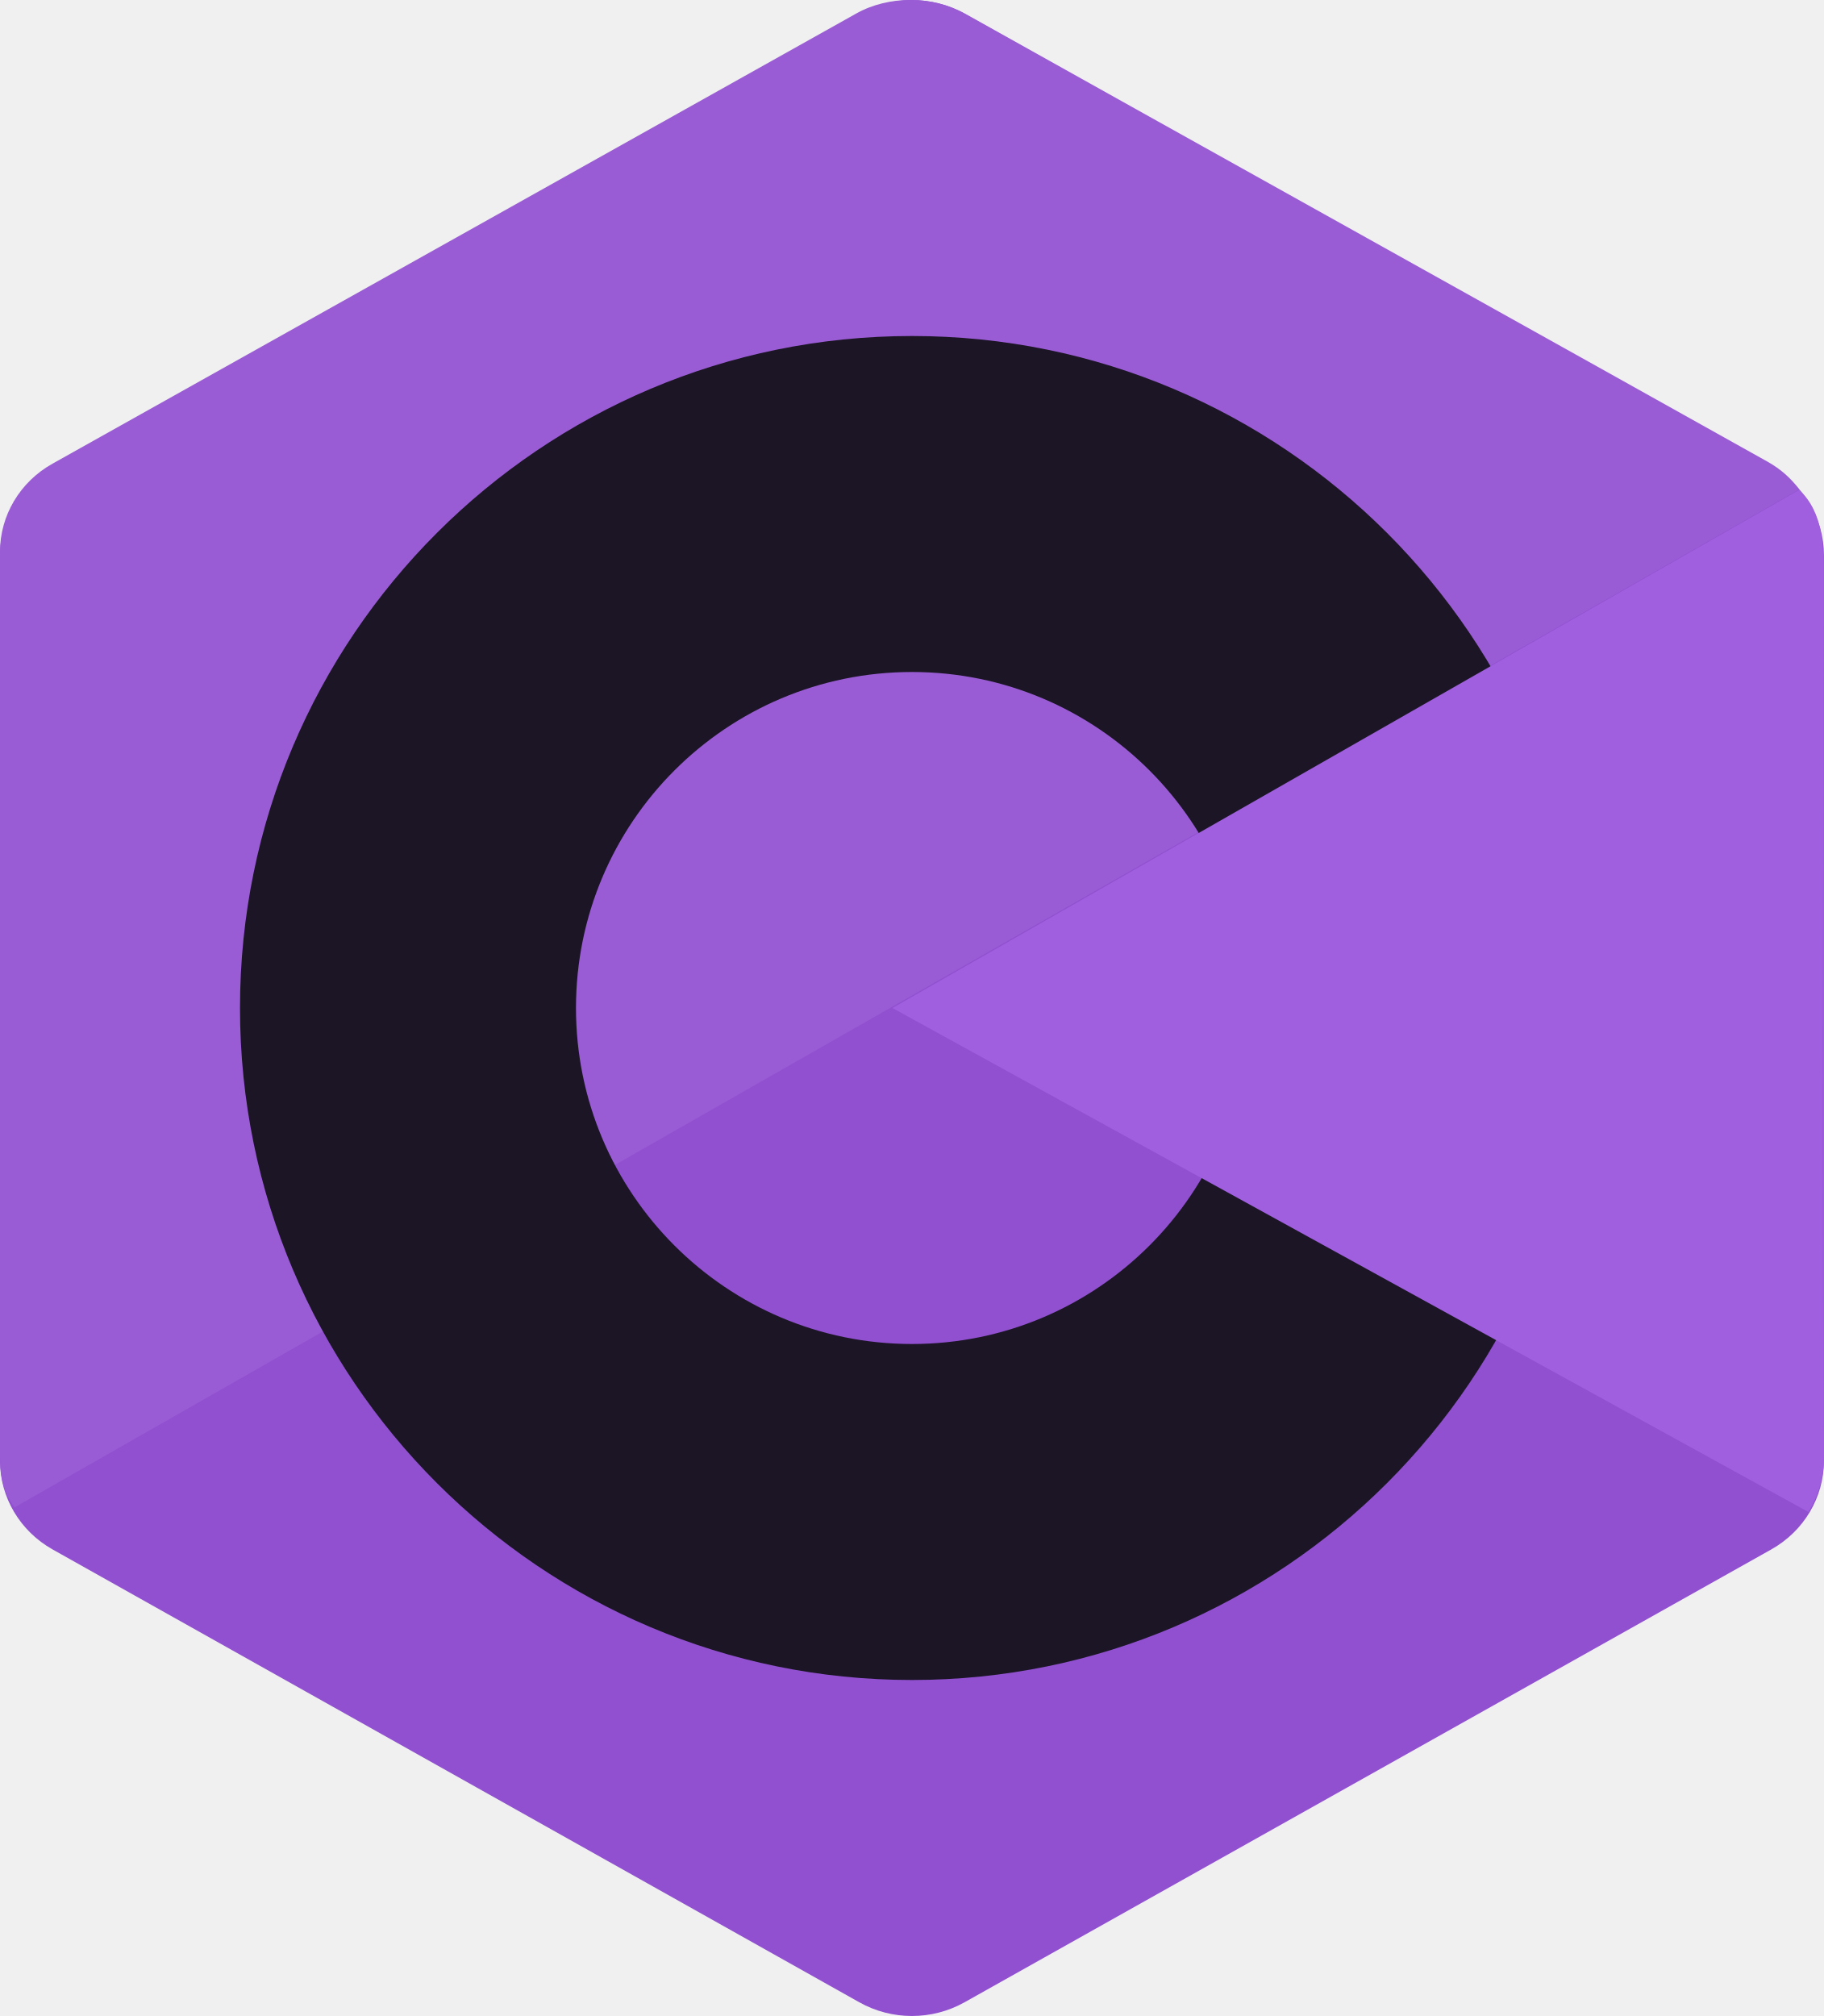
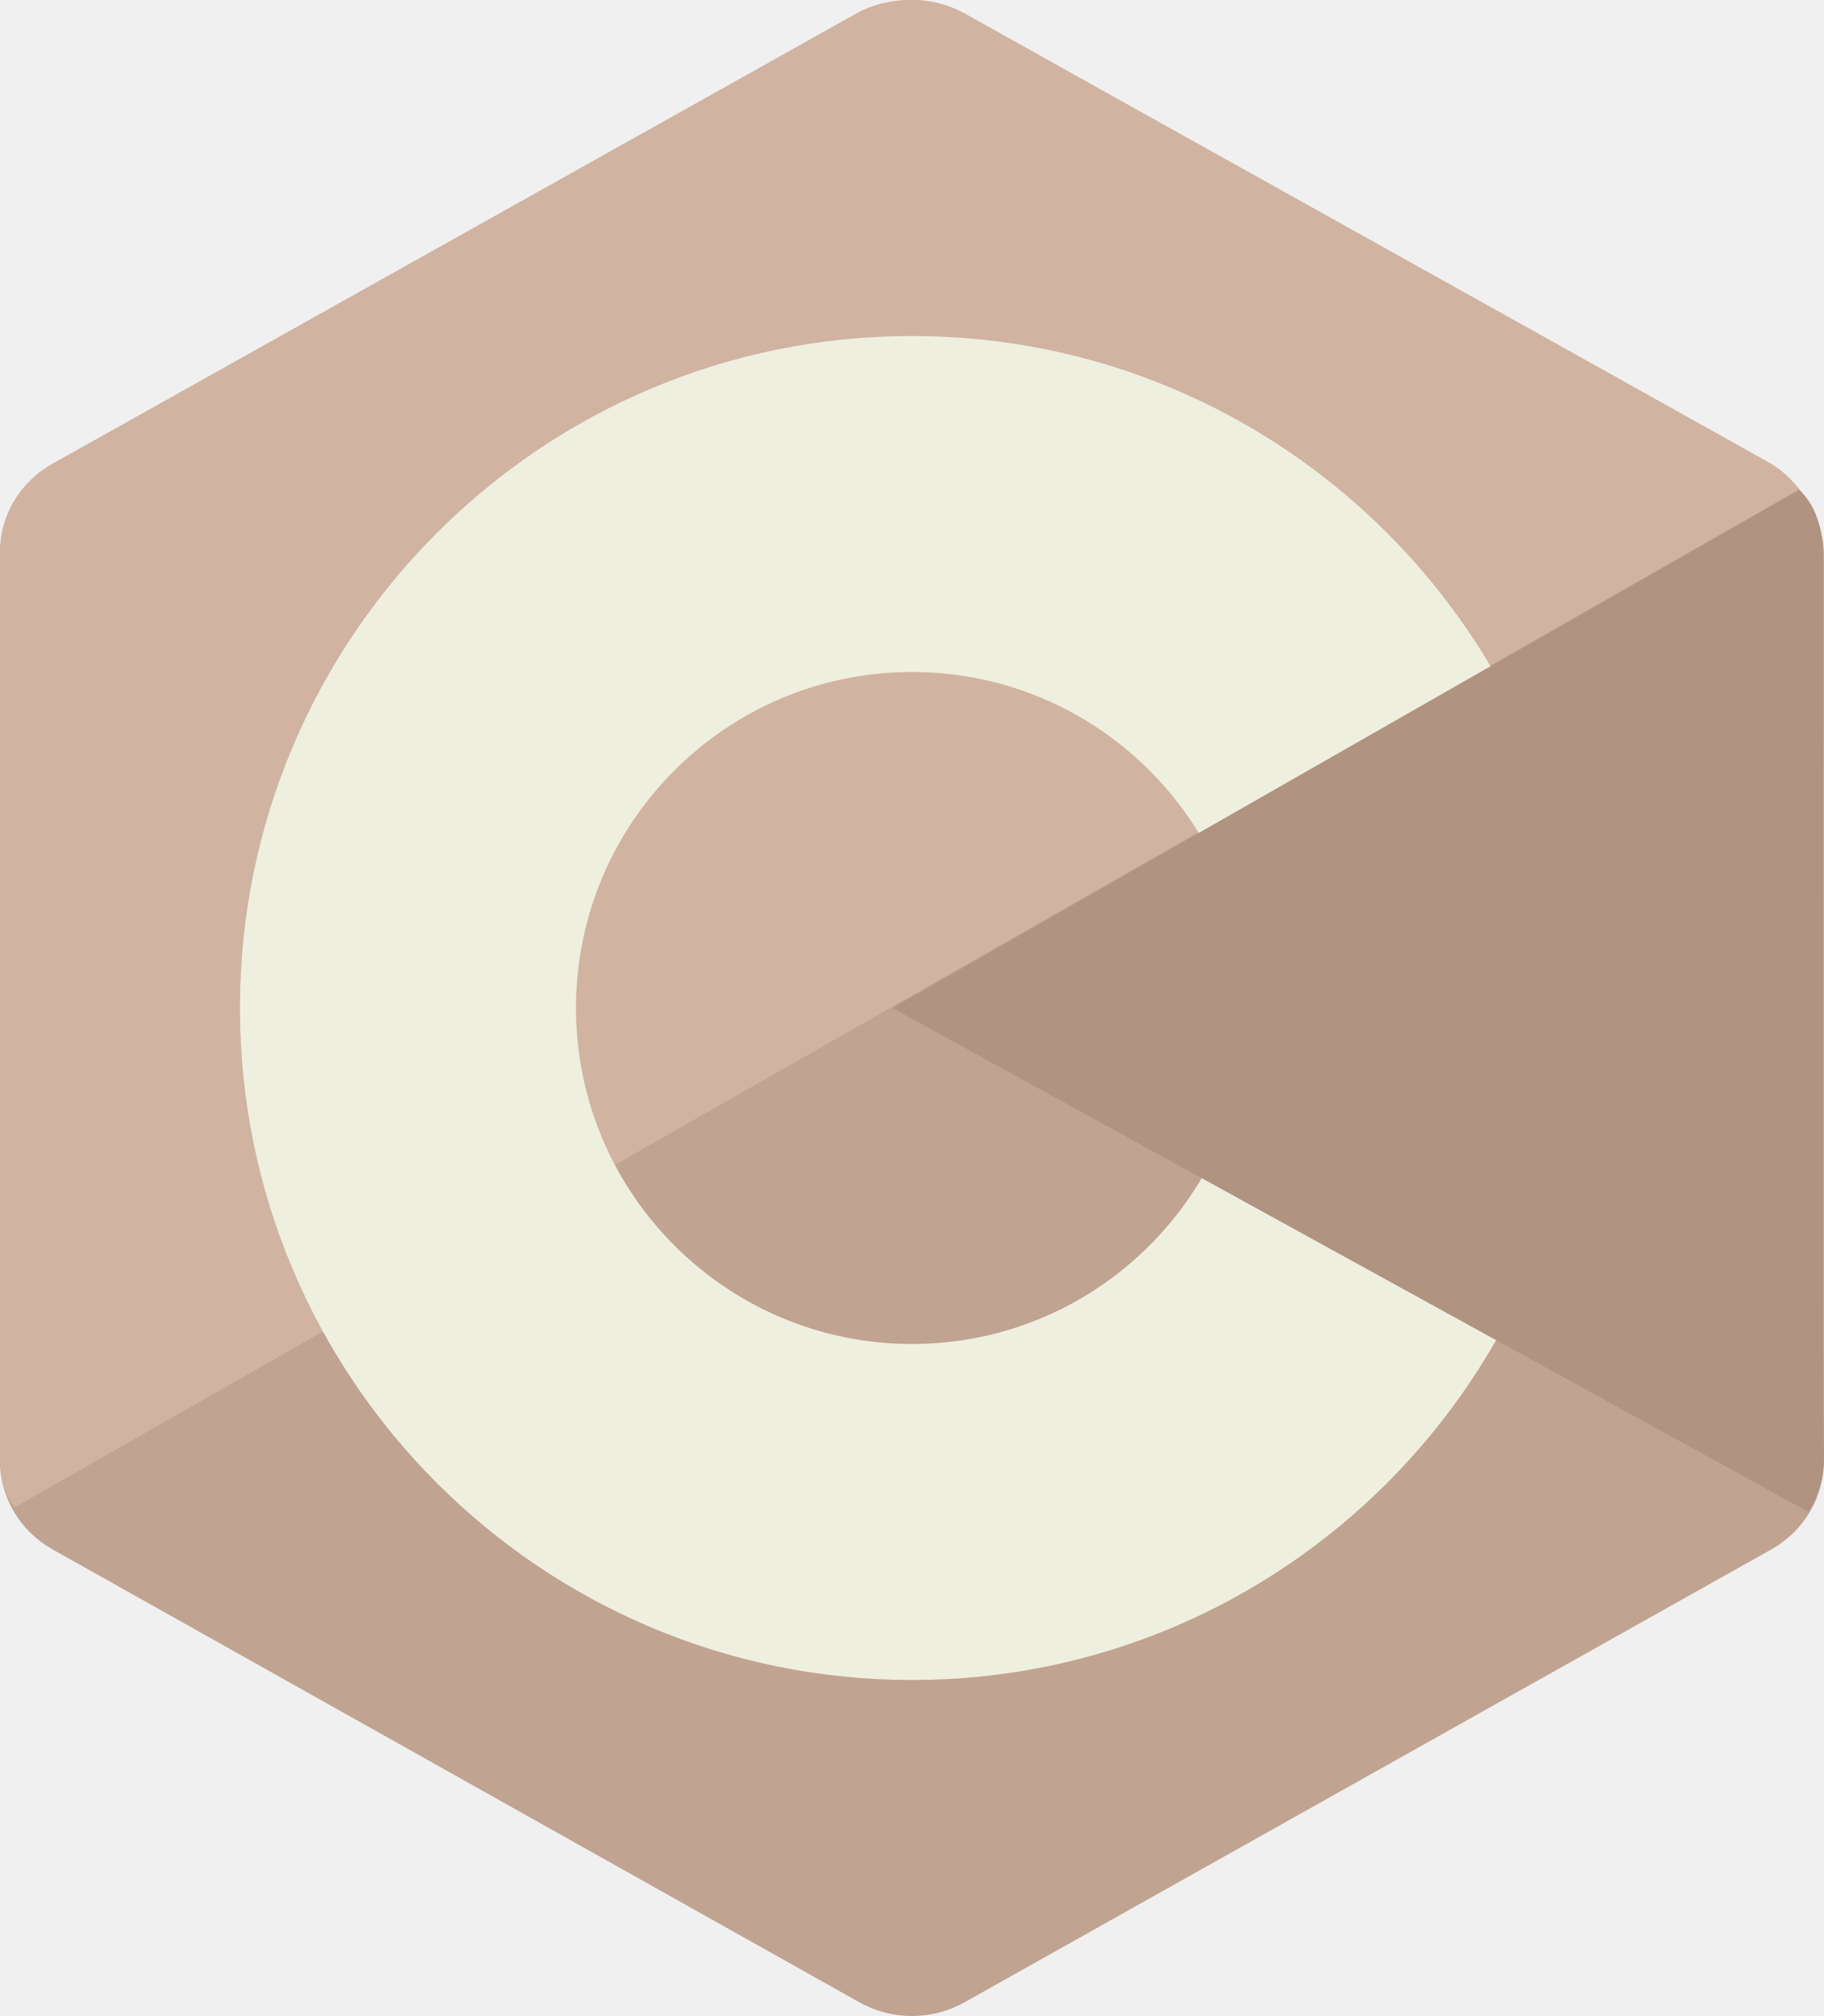
<svg xmlns="http://www.w3.org/2000/svg" viewBox="0 0 38 42" width="380.001" height="420" version="1.1" id="svg10">
  <defs id="defs14" />
-   <path fill="#9A5CD5" fill-rule="evenodd" d="m 17.903,0.286 c 0.679,-0.381 1.515,-0.381 2.193,0 C 23.451,2.169 33.547,7.837 36.903,9.72 37.582,10.1 38,10.804 38,11.566 c 0,3.766 0,15.101 0,18.867 0,0.762 -0.418,1.466 -1.097,1.847 -3.355,1.883 -13.451,7.551 -16.807,9.434 -0.679,0.381 -1.515,0.381 -2.193,0 -3.355,-1.883 -13.451,-7.551 -16.807,-9.434 -0.678,-0.381 -1.096,-1.084 -1.096,-1.846 0,-3.766 0,-15.101 0,-18.867 0,-0.762 0.418,-1.466 1.097,-1.847 3.354,-1.883 13.452,-7.551 16.806,-9.434 z" clip-rule="evenodd" id="path2" style="fill:#9050D0;fill-opacity:1" />
-   <path fill="#9A5CD5" fill-rule="evenodd" d="m 0.304,31.404 c -0.266,-0.356 -0.304,-0.694 -0.304,-1.149 0,-3.744 0,-15.014 0,-18.759 0,-0.758 0.417,-1.458 1.094,-1.836 3.343,-1.872 13.405,-7.507 16.748,-9.38 0.677,-0.379 1.594,-0.371 2.271,0.008 3.343,1.872 13.371,7.459 16.714,9.331 0.27,0.152 0.476,0.335 0.66,0.576 z" clip-rule="evenodd" id="path4" style="fill:#9A5CD5;fill-opacity:1" />
-   <path fill="#1B1525" fill-rule="evenodd" d="m 19,7 c 7.727,0 14,6.273 14,14 0,7.727 -6.273,14 -14,14 -7.727,0 -14,-6.273 -14,-14 0,-7.727 6.273,-14 14,-14 z m 0,7 c 3.863,0 7,3.136 7,7 0,3.863 -3.137,7 -7,7 -3.863,0 -7,-3.137 -7,-7 0,-3.864 3.136,-7 7,-7 z" clip-rule="evenodd" id="path6" />
-   <path fill="#3949ab" fill-rule="evenodd" d="m 37.485,10.205 c 0.516,0.483 0.506,1.211 0.506,1.784 0,3.795 -0.032,14.589 0.009,18.384 0.004,0.396 -0.127,0.813 -0.323,1.127 l -19.084,-10.5 z" clip-rule="evenodd" id="path8" style="fill:#9F5FDF;fill-opacity:1" />
+   <path fill="#FFFFFF" fill-rule="evenodd" d="m 17.903,0.286 c 0.679,-0.381 1.515,-0.381 2.193,0 C 23.451,2.169 33.547,7.837 36.903,9.72 37.582,10.1 38,10.804 38,11.566 c 0,3.766 0,15.101 0,18.867 0,0.762 -0.418,1.466 -1.097,1.847 -3.355,1.883 -13.451,7.551 -16.807,9.434 -0.679,0.381 -1.515,0.381 -2.193,0 -3.355,-1.883 -13.451,-7.551 -16.807,-9.434 -0.678,-0.381 -1.096,-1.084 -1.096,-1.846 0,-3.766 0,-15.101 0,-18.867 0,-0.762 0.418,-1.466 1.097,-1.847 3.354,-1.883 13.452,-7.551 16.806,-9.434 z" clip-rule="evenodd" id="path2" style="fill:#C1A391;fill-opacity:1" />
+   <path fill="#FFFFFF" fill-rule="evenodd" d="m 0.304,31.404 c -0.266,-0.356 -0.304,-0.694 -0.304,-1.149 0,-3.744 0,-15.014 0,-18.759 0,-0.758 0.417,-1.458 1.094,-1.836 3.343,-1.872 13.405,-7.507 16.748,-9.38 0.677,-0.379 1.594,-0.371 2.271,0.008 3.343,1.872 13.371,7.459 16.714,9.331 0.27,0.152 0.476,0.335 0.66,0.576 z" clip-rule="evenodd" id="path4" style="fill:#D1B3A1;fill-opacity:1" />
+   <path fill="#EFEFDF" fill-rule="evenodd" d="m 19,7 c 7.727,0 14,6.273 14,14 0,7.727 -6.273,14 -14,14 -7.727,0 -14,-6.273 -14,-14 0,-7.727 6.273,-14 14,-14 z m 0,7 c 3.863,0 7,3.136 7,7 0,3.863 -3.137,7 -7,7 -3.863,0 -7,-3.137 -7,-7 0,-3.864 3.136,-7 7,-7 z" clip-rule="evenodd" id="path6" />
+   <path fill="#FFFFFF" fill-rule="evenodd" d="m 37.485,10.205 c 0.516,0.483 0.506,1.211 0.506,1.784 0,3.795 -0.032,14.589 0.009,18.384 0.004,0.396 -0.127,0.813 -0.323,1.127 l -19.084,-10.5 z" clip-rule="evenodd" id="path8" style="fill:#B19381;fill-opacity:1" />
</svg>
